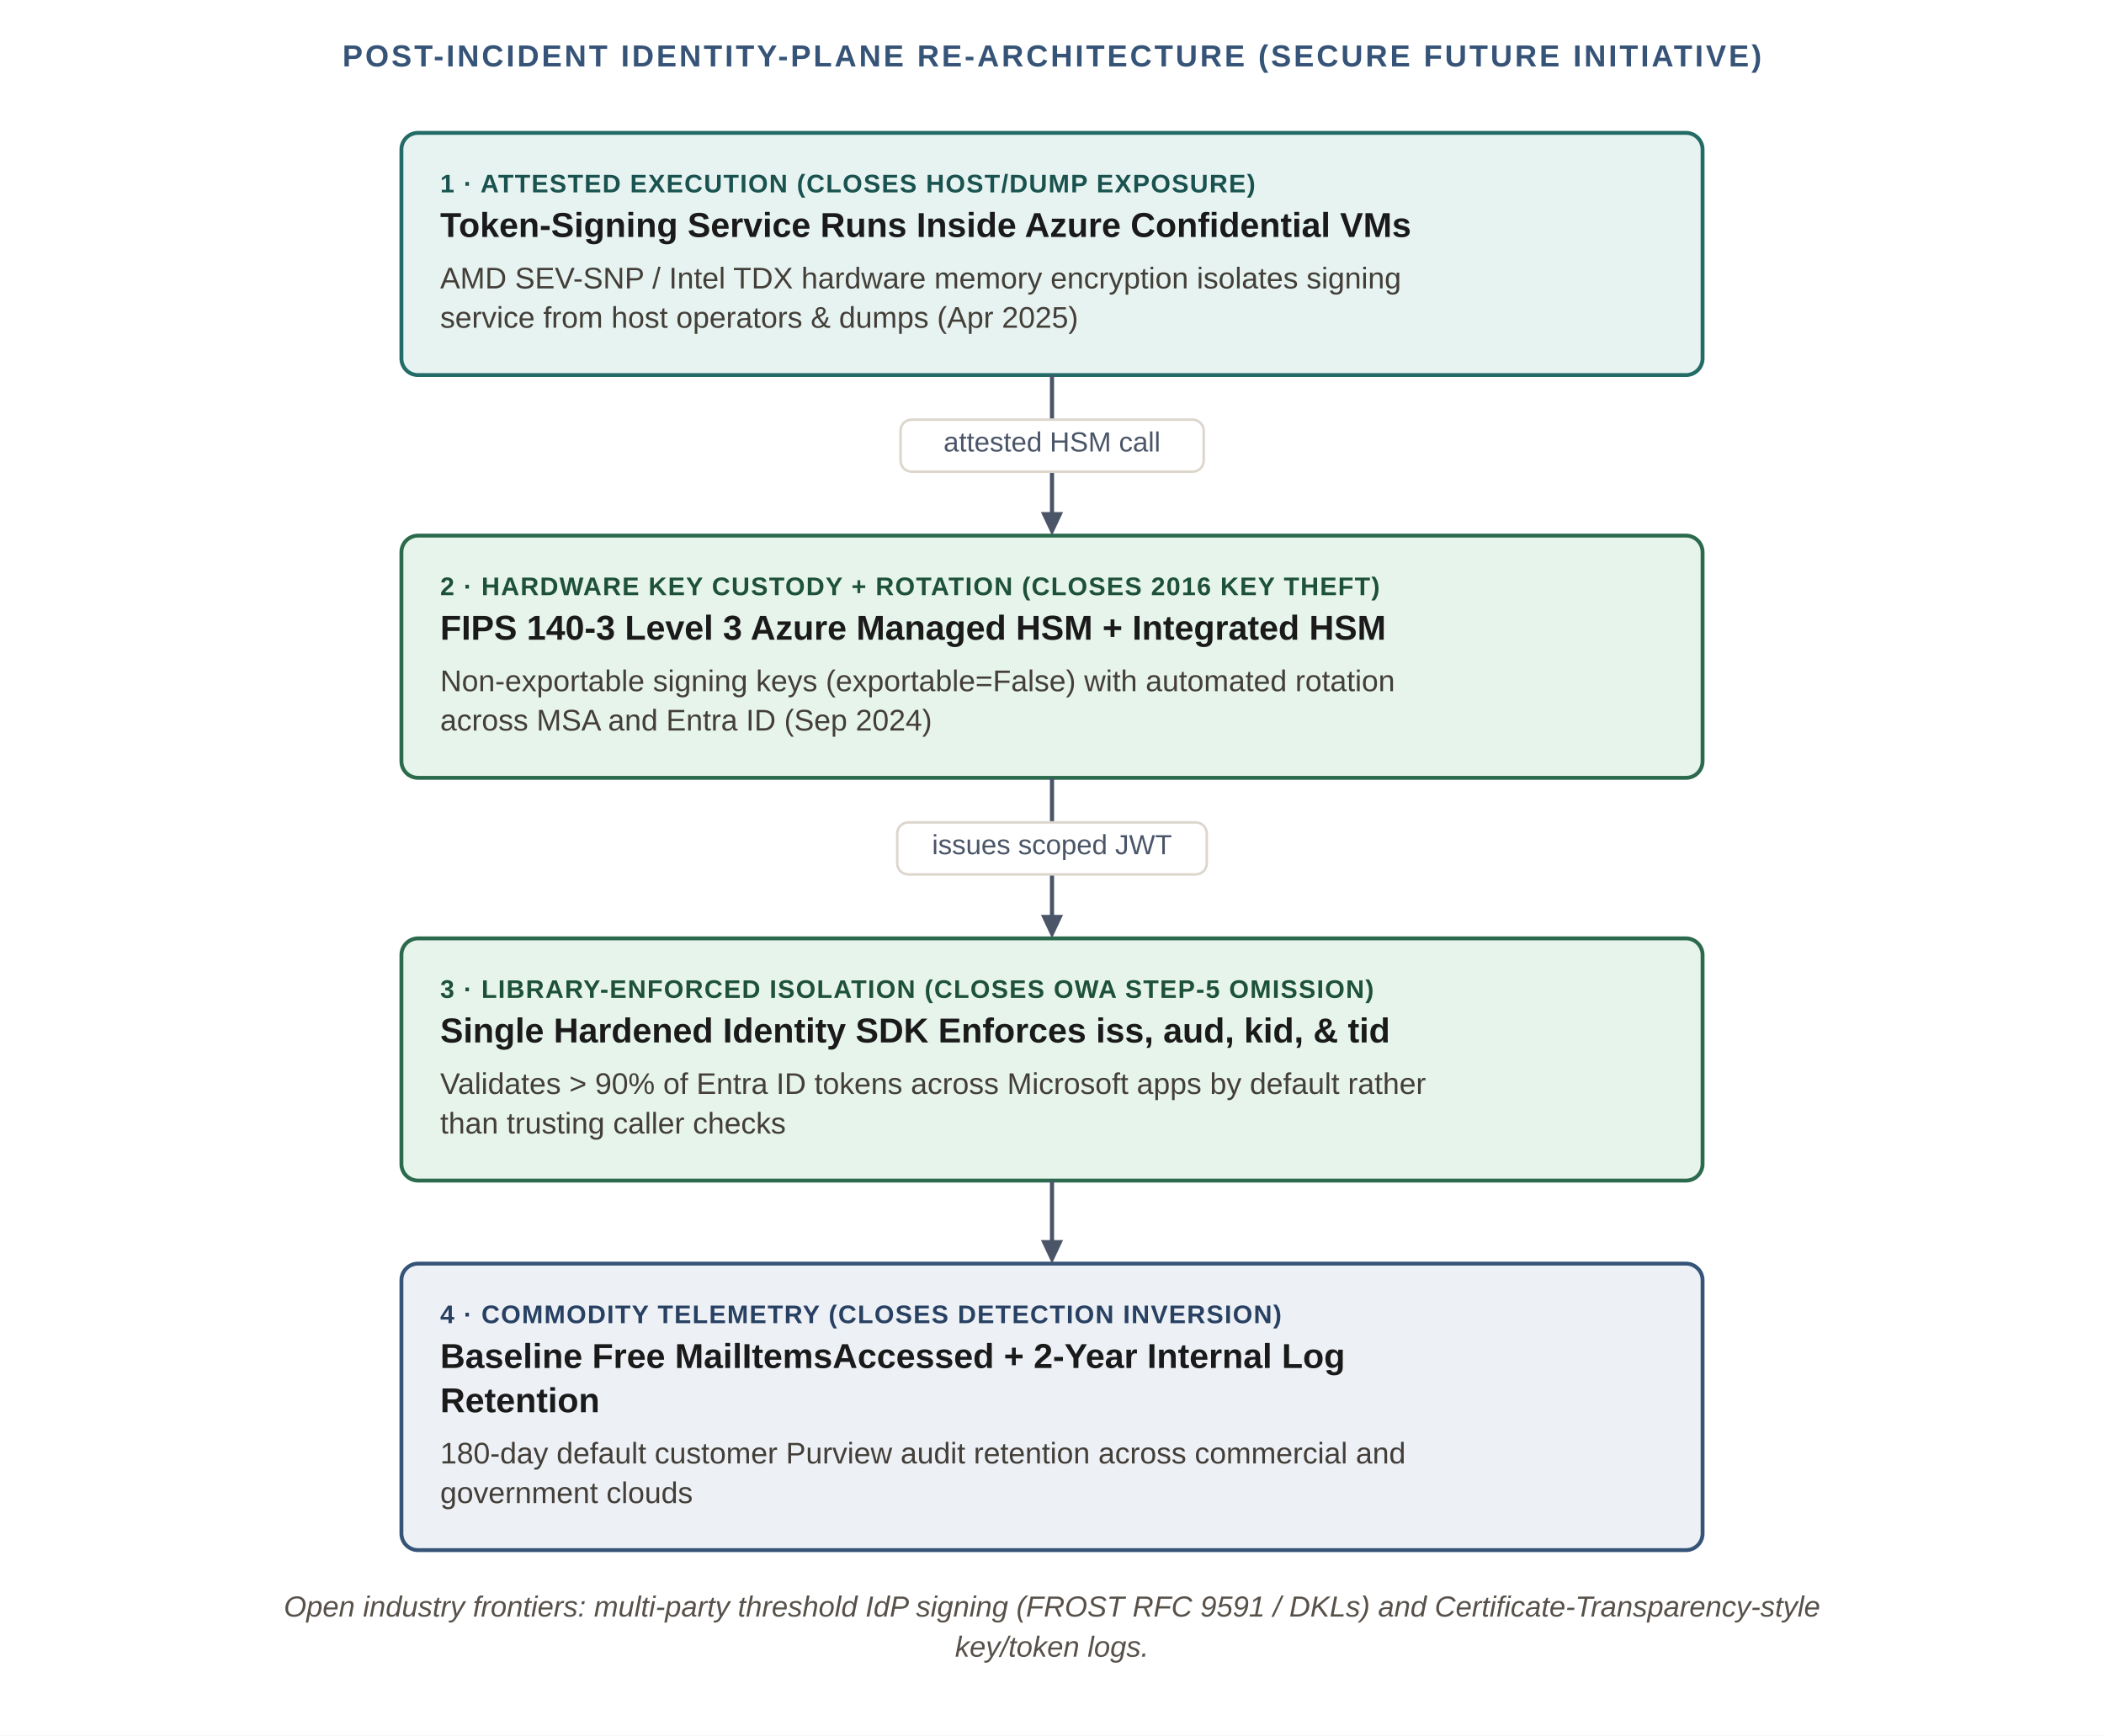
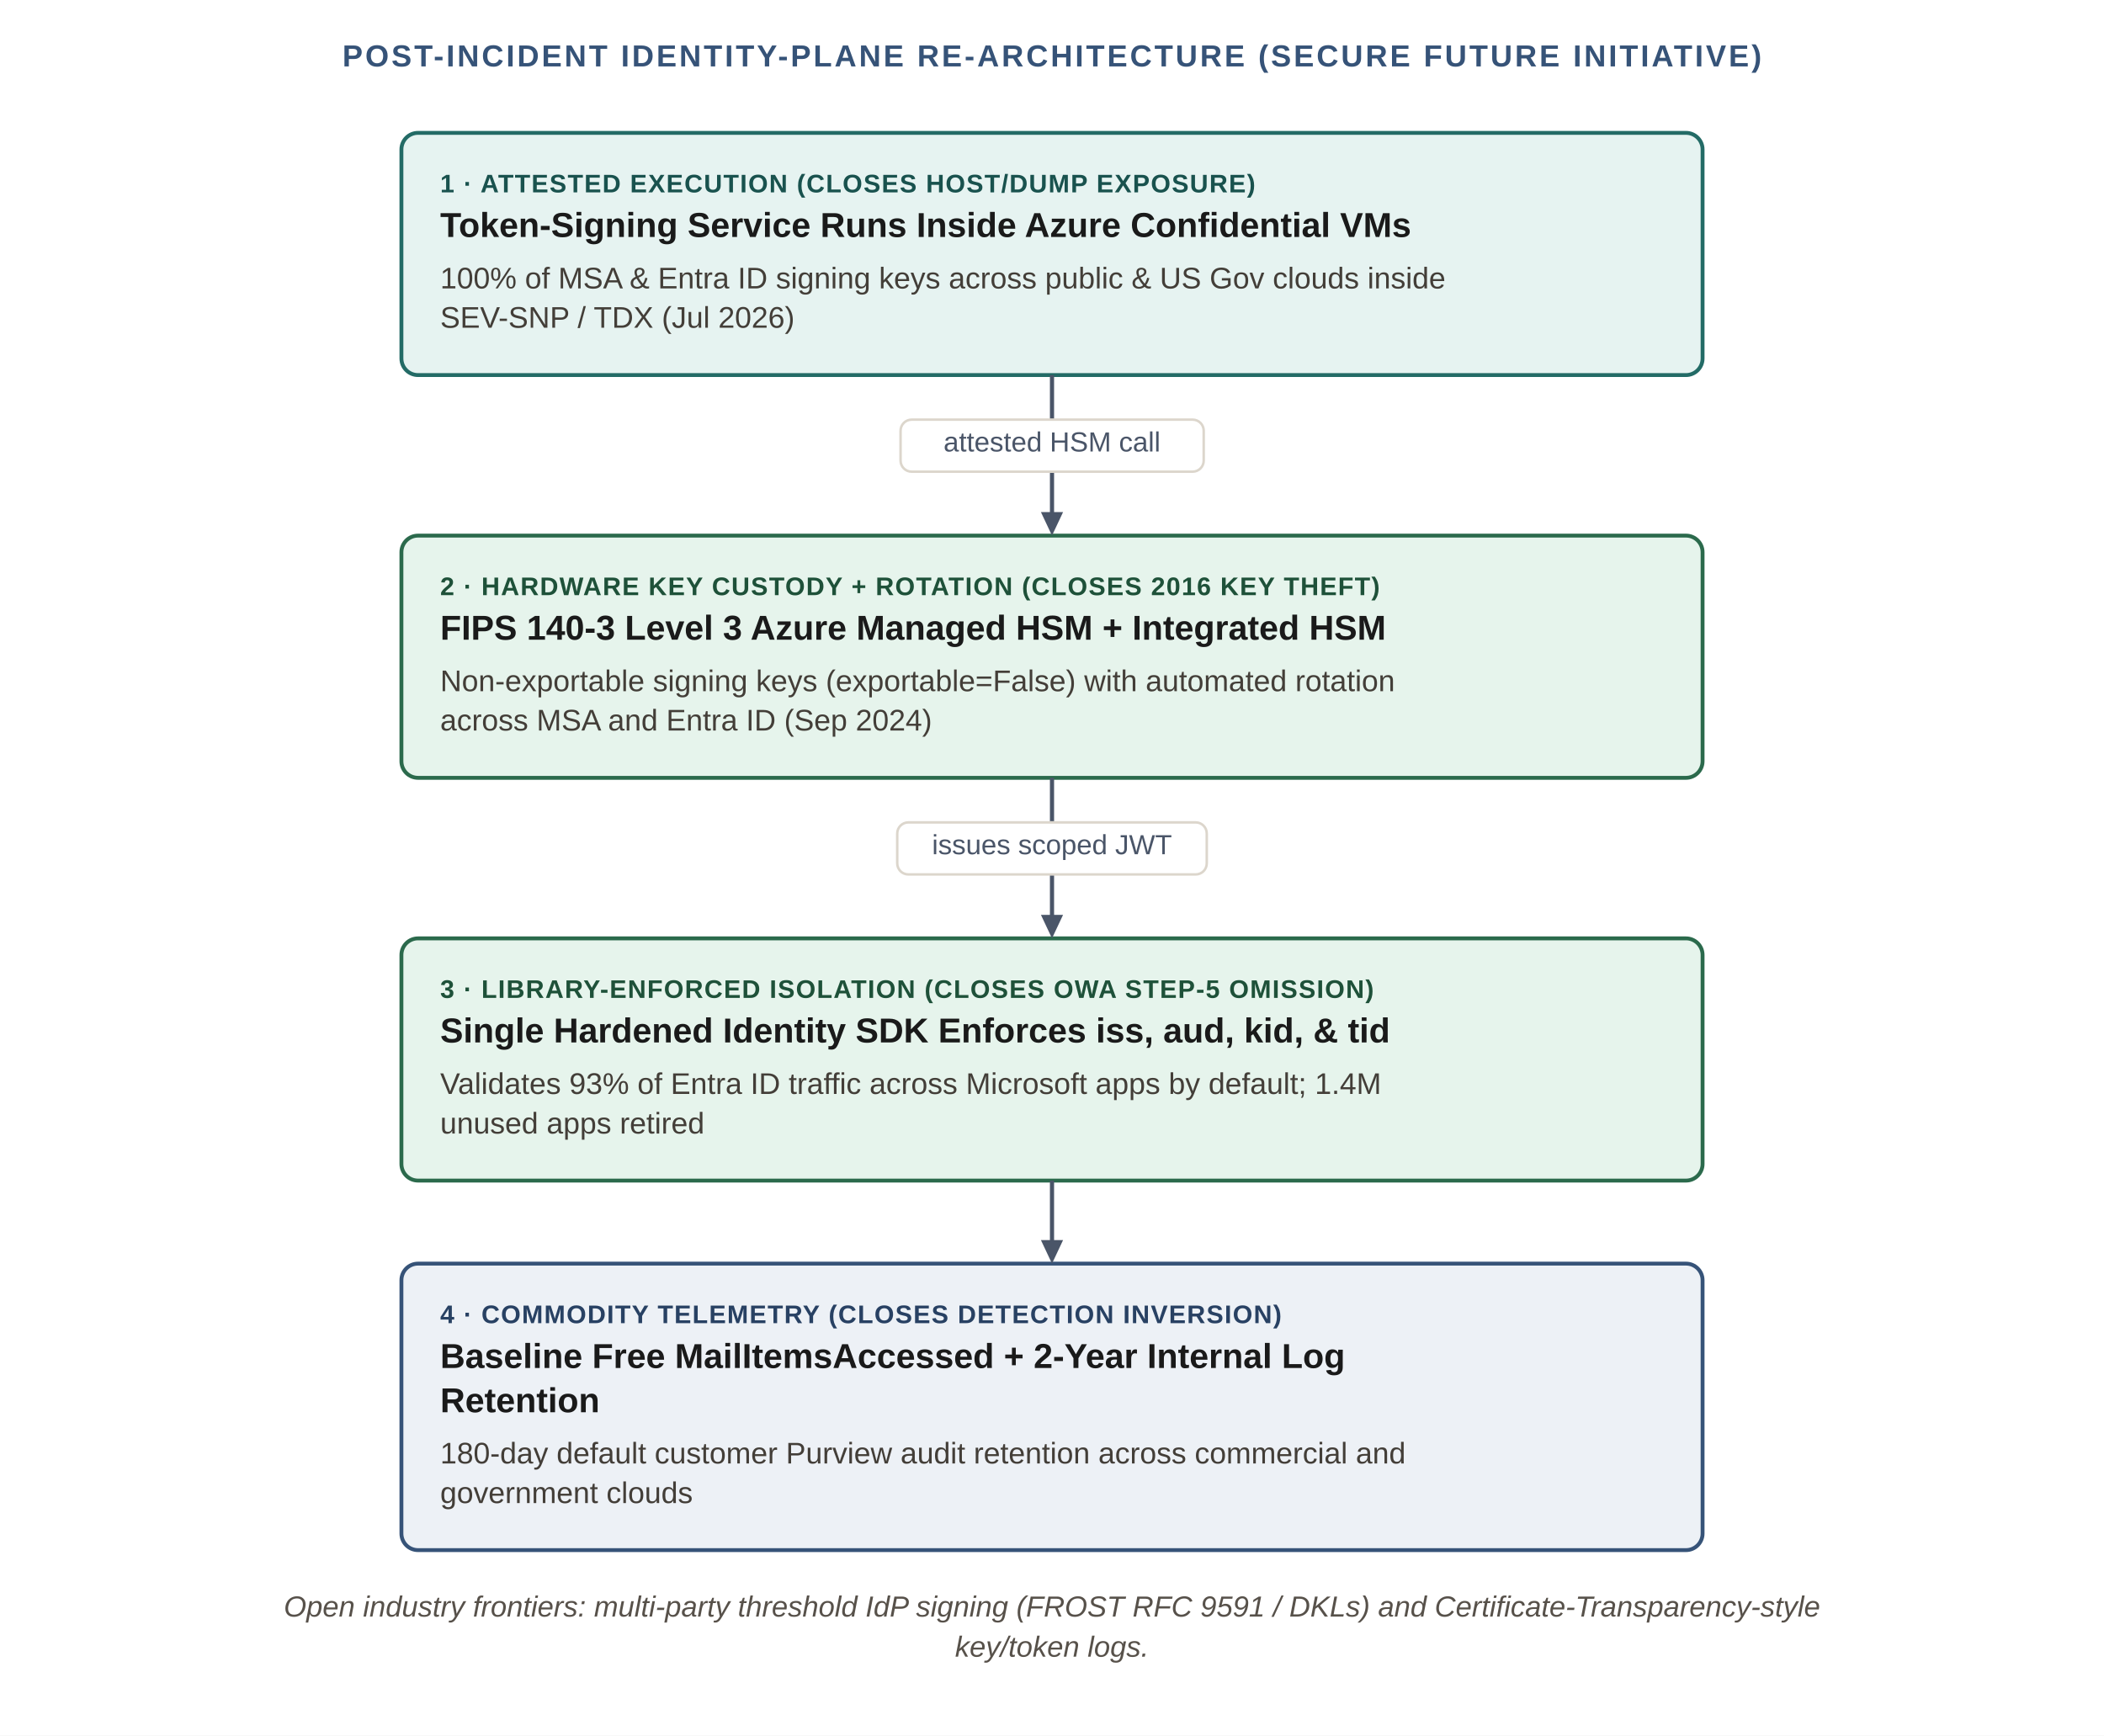
<svg xmlns="http://www.w3.org/2000/svg" viewBox="0 0 760 627" width="760" height="627">
  <rect x="0" y="0" width="760" height="627" fill="#ffffff" />
  <text x="380.0" y="24.0" font-family="-apple-system, BlinkMacSystemFont, &quot;Segoe UI&quot;, &quot;Helvetica Neue&quot;, Arial, sans-serif" font-size="11.0" font-weight="700" letter-spacing="0.90px" fill="#365378" text-anchor="middle">POST-INCIDENT IDENTITY-PLANE RE-ARCHITECTURE (SECURE FUTURE INITIATIVE)</text>
  <rect x="145.0" y="48.0" width="470.0" height="87.5" rx="6.0" fill="#e6f3f1" stroke="#236b66" stroke-width="1.4" />
  <text x="159.0" y="69.5" font-family="-apple-system, BlinkMacSystemFont, &quot;Segoe UI&quot;, &quot;Helvetica Neue&quot;, Arial, sans-serif" font-size="9.2" font-weight="700" letter-spacing="0.40px" fill="#19524e" text-anchor="start">1 · ATTESTED EXECUTION (CLOSES HOST/DUMP EXPOSURE)</text>
  <text x="159.0" y="85.6" font-family="-apple-system, BlinkMacSystemFont, &quot;Segoe UI&quot;, &quot;Helvetica Neue&quot;, Arial, sans-serif" font-size="12.5" font-weight="700" fill="#1a1a1a" text-anchor="start">Token-Signing Service Runs Inside Azure Confidential VMs</text>
-   <text x="159.0" y="104.2" font-family="-apple-system, BlinkMacSystemFont, &quot;Segoe UI&quot;, &quot;Helvetica Neue&quot;, Arial, sans-serif" font-size="10.8" font-weight="400" fill="#433e38" text-anchor="start">AMD SEV-SNP / Intel TDX hardware memory encryption isolates signing</text>
-   <text x="159.0" y="118.4" font-family="-apple-system, BlinkMacSystemFont, &quot;Segoe UI&quot;, &quot;Helvetica Neue&quot;, Arial, sans-serif" font-size="10.8" font-weight="400" fill="#433e38" text-anchor="start">service from host operators &amp; dumps (Apr 2025)</text>
+   <text x="159.0" y="104.2" font-family="-apple-system, BlinkMacSystemFont, &quot;Segoe UI&quot;, &quot;Helvetica Neue&quot;, Arial, sans-serif" font-size="10.8" font-weight="400" fill="#433e38" text-anchor="start">100% of MSA &amp; Entra ID signing keys across public &amp; US Gov clouds inside</text>
+   <text x="159.0" y="118.4" font-family="-apple-system, BlinkMacSystemFont, &quot;Segoe UI&quot;, &quot;Helvetica Neue&quot;, Arial, sans-serif" font-size="10.8" font-weight="400" fill="#433e38" text-anchor="start">SEV-SNP / TDX (Jul 2026)</text>
  <rect x="145.0" y="193.5" width="470.0" height="87.5" rx="6.0" fill="#e6f4ec" stroke="#2b6a4c" stroke-width="1.4" />
  <text x="159.0" y="215.0" font-family="-apple-system, BlinkMacSystemFont, &quot;Segoe UI&quot;, &quot;Helvetica Neue&quot;, Arial, sans-serif" font-size="9.2" font-weight="700" letter-spacing="0.40px" fill="#1e5139" text-anchor="start">2 · HARDWARE KEY CUSTODY + ROTATION (CLOSES 2016 KEY THEFT)</text>
  <text x="159.0" y="231.1" font-family="-apple-system, BlinkMacSystemFont, &quot;Segoe UI&quot;, &quot;Helvetica Neue&quot;, Arial, sans-serif" font-size="12.5" font-weight="700" fill="#1a1a1a" text-anchor="start">FIPS 140-3 Level 3 Azure Managed HSM + Integrated HSM</text>
  <text x="159.0" y="249.7" font-family="-apple-system, BlinkMacSystemFont, &quot;Segoe UI&quot;, &quot;Helvetica Neue&quot;, Arial, sans-serif" font-size="10.8" font-weight="400" fill="#433e38" text-anchor="start">Non-exportable signing keys (exportable=False) with automated rotation</text>
  <text x="159.0" y="263.9" font-family="-apple-system, BlinkMacSystemFont, &quot;Segoe UI&quot;, &quot;Helvetica Neue&quot;, Arial, sans-serif" font-size="10.8" font-weight="400" fill="#433e38" text-anchor="start">across MSA and Entra ID (Sep 2024)</text>
  <rect x="145.0" y="339.0" width="470.0" height="87.5" rx="6.0" fill="#e6f4ec" stroke="#2b6a4c" stroke-width="1.4" />
  <text x="159.0" y="360.5" font-family="-apple-system, BlinkMacSystemFont, &quot;Segoe UI&quot;, &quot;Helvetica Neue&quot;, Arial, sans-serif" font-size="9.2" font-weight="700" letter-spacing="0.40px" fill="#1e5139" text-anchor="start">3 · LIBRARY-ENFORCED ISOLATION (CLOSES OWA STEP-5 OMISSION)</text>
  <text x="159.0" y="376.6" font-family="-apple-system, BlinkMacSystemFont, &quot;Segoe UI&quot;, &quot;Helvetica Neue&quot;, Arial, sans-serif" font-size="12.5" font-weight="700" fill="#1a1a1a" text-anchor="start">Single Hardened Identity SDK Enforces iss, aud, kid, &amp; tid</text>
-   <text x="159.0" y="395.2" font-family="-apple-system, BlinkMacSystemFont, &quot;Segoe UI&quot;, &quot;Helvetica Neue&quot;, Arial, sans-serif" font-size="10.8" font-weight="400" fill="#433e38" text-anchor="start">Validates &gt; 90% of Entra ID tokens across Microsoft apps by default rather</text>
-   <text x="159.0" y="409.5" font-family="-apple-system, BlinkMacSystemFont, &quot;Segoe UI&quot;, &quot;Helvetica Neue&quot;, Arial, sans-serif" font-size="10.8" font-weight="400" fill="#433e38" text-anchor="start">than trusting caller checks</text>
+   <text x="159.0" y="395.2" font-family="-apple-system, BlinkMacSystemFont, &quot;Segoe UI&quot;, &quot;Helvetica Neue&quot;, Arial, sans-serif" font-size="10.8" font-weight="400" fill="#433e38" text-anchor="start">Validates 93% of Entra ID traffic across Microsoft apps by default; 1.4M</text>
+   <text x="159.0" y="409.5" font-family="-apple-system, BlinkMacSystemFont, &quot;Segoe UI&quot;, &quot;Helvetica Neue&quot;, Arial, sans-serif" font-size="10.8" font-weight="400" fill="#433e38" text-anchor="start">unused apps retired</text>
  <rect x="145.0" y="456.5" width="470.0" height="103.5" rx="6.0" fill="#edf1f6" stroke="#365378" stroke-width="1.4" />
  <text x="159.0" y="478.0" font-family="-apple-system, BlinkMacSystemFont, &quot;Segoe UI&quot;, &quot;Helvetica Neue&quot;, Arial, sans-serif" font-size="9.2" font-weight="700" letter-spacing="0.40px" fill="#284163" text-anchor="start">4 · COMMODITY TELEMETRY (CLOSES DETECTION INVERSION)</text>
  <text x="159.0" y="494.2" font-family="-apple-system, BlinkMacSystemFont, &quot;Segoe UI&quot;, &quot;Helvetica Neue&quot;, Arial, sans-serif" font-size="12.5" font-weight="700" fill="#1a1a1a" text-anchor="start">Baseline Free MailItemsAccessed + 2-Year Internal Log</text>
  <text x="159.0" y="510.2" font-family="-apple-system, BlinkMacSystemFont, &quot;Segoe UI&quot;, &quot;Helvetica Neue&quot;, Arial, sans-serif" font-size="12.5" font-weight="700" fill="#1a1a1a" text-anchor="start">Retention</text>
  <text x="159.0" y="528.7" font-family="-apple-system, BlinkMacSystemFont, &quot;Segoe UI&quot;, &quot;Helvetica Neue&quot;, Arial, sans-serif" font-size="10.8" font-weight="400" fill="#433e38" text-anchor="start">180-day default customer Purview audit retention across commercial and</text>
  <text x="159.0" y="543.0" font-family="-apple-system, BlinkMacSystemFont, &quot;Segoe UI&quot;, &quot;Helvetica Neue&quot;, Arial, sans-serif" font-size="10.8" font-weight="400" fill="#433e38" text-anchor="start">government clouds</text>
  <text x="380.0" y="584.0" font-family="-apple-system, BlinkMacSystemFont, &quot;Segoe UI&quot;, &quot;Helvetica Neue&quot;, Arial, sans-serif" font-size="10.5" font-weight="400" font-style="italic" fill="#57514a" text-anchor="middle">Open industry frontiers: multi-party threshold IdP signing (FROST RFC 9591 / DKLs) and Certificate-Transparency-style</text>
  <text x="380.0" y="598.5" font-family="-apple-system, BlinkMacSystemFont, &quot;Segoe UI&quot;, &quot;Helvetica Neue&quot;, Arial, sans-serif" font-size="10.5" font-weight="400" font-style="italic" fill="#57514a" text-anchor="middle">key/token logs.</text>
  <line x1="380.0" y1="135.5" x2="380.0" y2="187.0" stroke="#4a5568" stroke-width="1.5" />
  <polygon points="380.0,193.5 384.0,185.0 376.0,185.0" fill="#4a5568" />
  <line x1="380.0" y1="281.0" x2="380.0" y2="332.5" stroke="#4a5568" stroke-width="1.5" />
  <polygon points="380.0,339.0 384.0,330.5 376.0,330.5" fill="#4a5568" />
  <line x1="380.0" y1="426.5" x2="380.0" y2="450.0" stroke="#4a5568" stroke-width="1.5" />
  <polygon points="380.0,456.5 384.0,448.0 376.0,448.0" fill="#4a5568" />
  <rect x="325.3" y="151.6" width="109.5" height="18.8" rx="4" fill="#ffffff" stroke="#dcd6cc" stroke-width="0.9" />
  <text x="380.0" y="163.1" font-family="-apple-system, BlinkMacSystemFont, &quot;Segoe UI&quot;, &quot;Helvetica Neue&quot;, Arial, sans-serif" font-size="10.0" font-weight="400" fill="#4a5568" text-anchor="middle">attested HSM call</text>
  <rect x="324.1" y="297.1" width="111.8" height="18.8" rx="4" fill="#ffffff" stroke="#dcd6cc" stroke-width="0.9" />
  <text x="380.0" y="308.6" font-family="-apple-system, BlinkMacSystemFont, &quot;Segoe UI&quot;, &quot;Helvetica Neue&quot;, Arial, sans-serif" font-size="10.0" font-weight="400" fill="#4a5568" text-anchor="middle">issues scoped JWT</text>
</svg>
